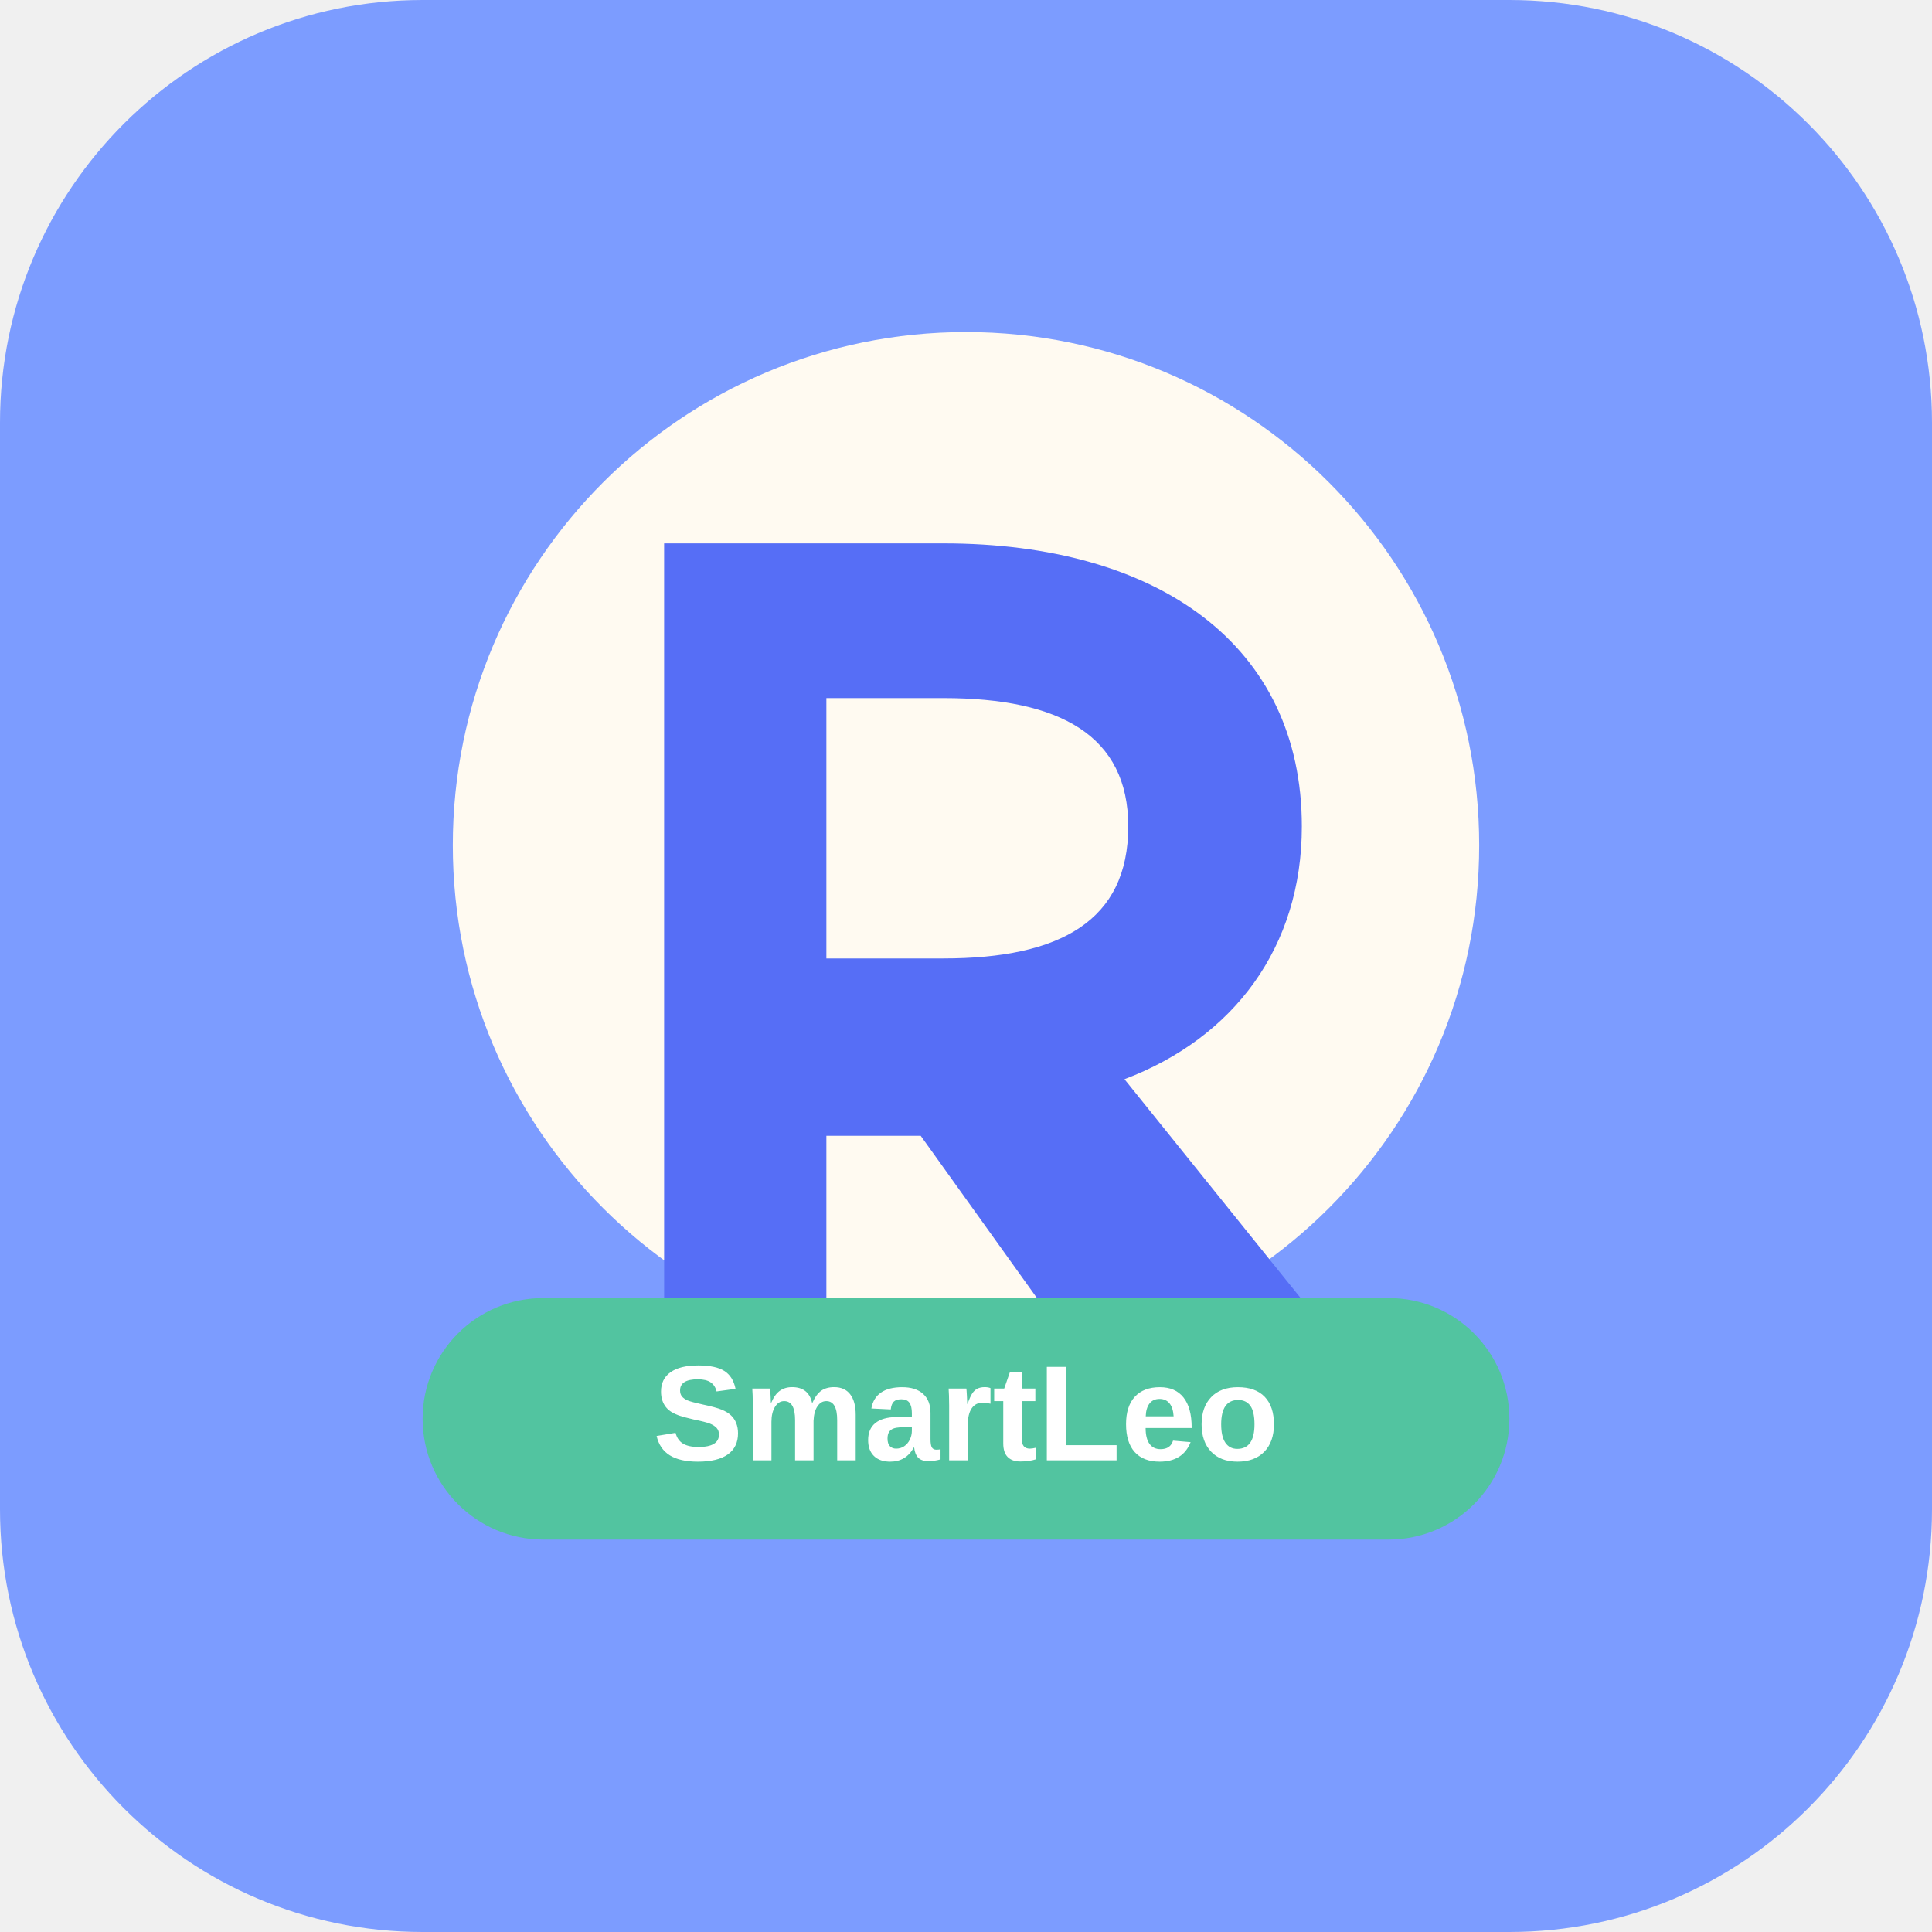
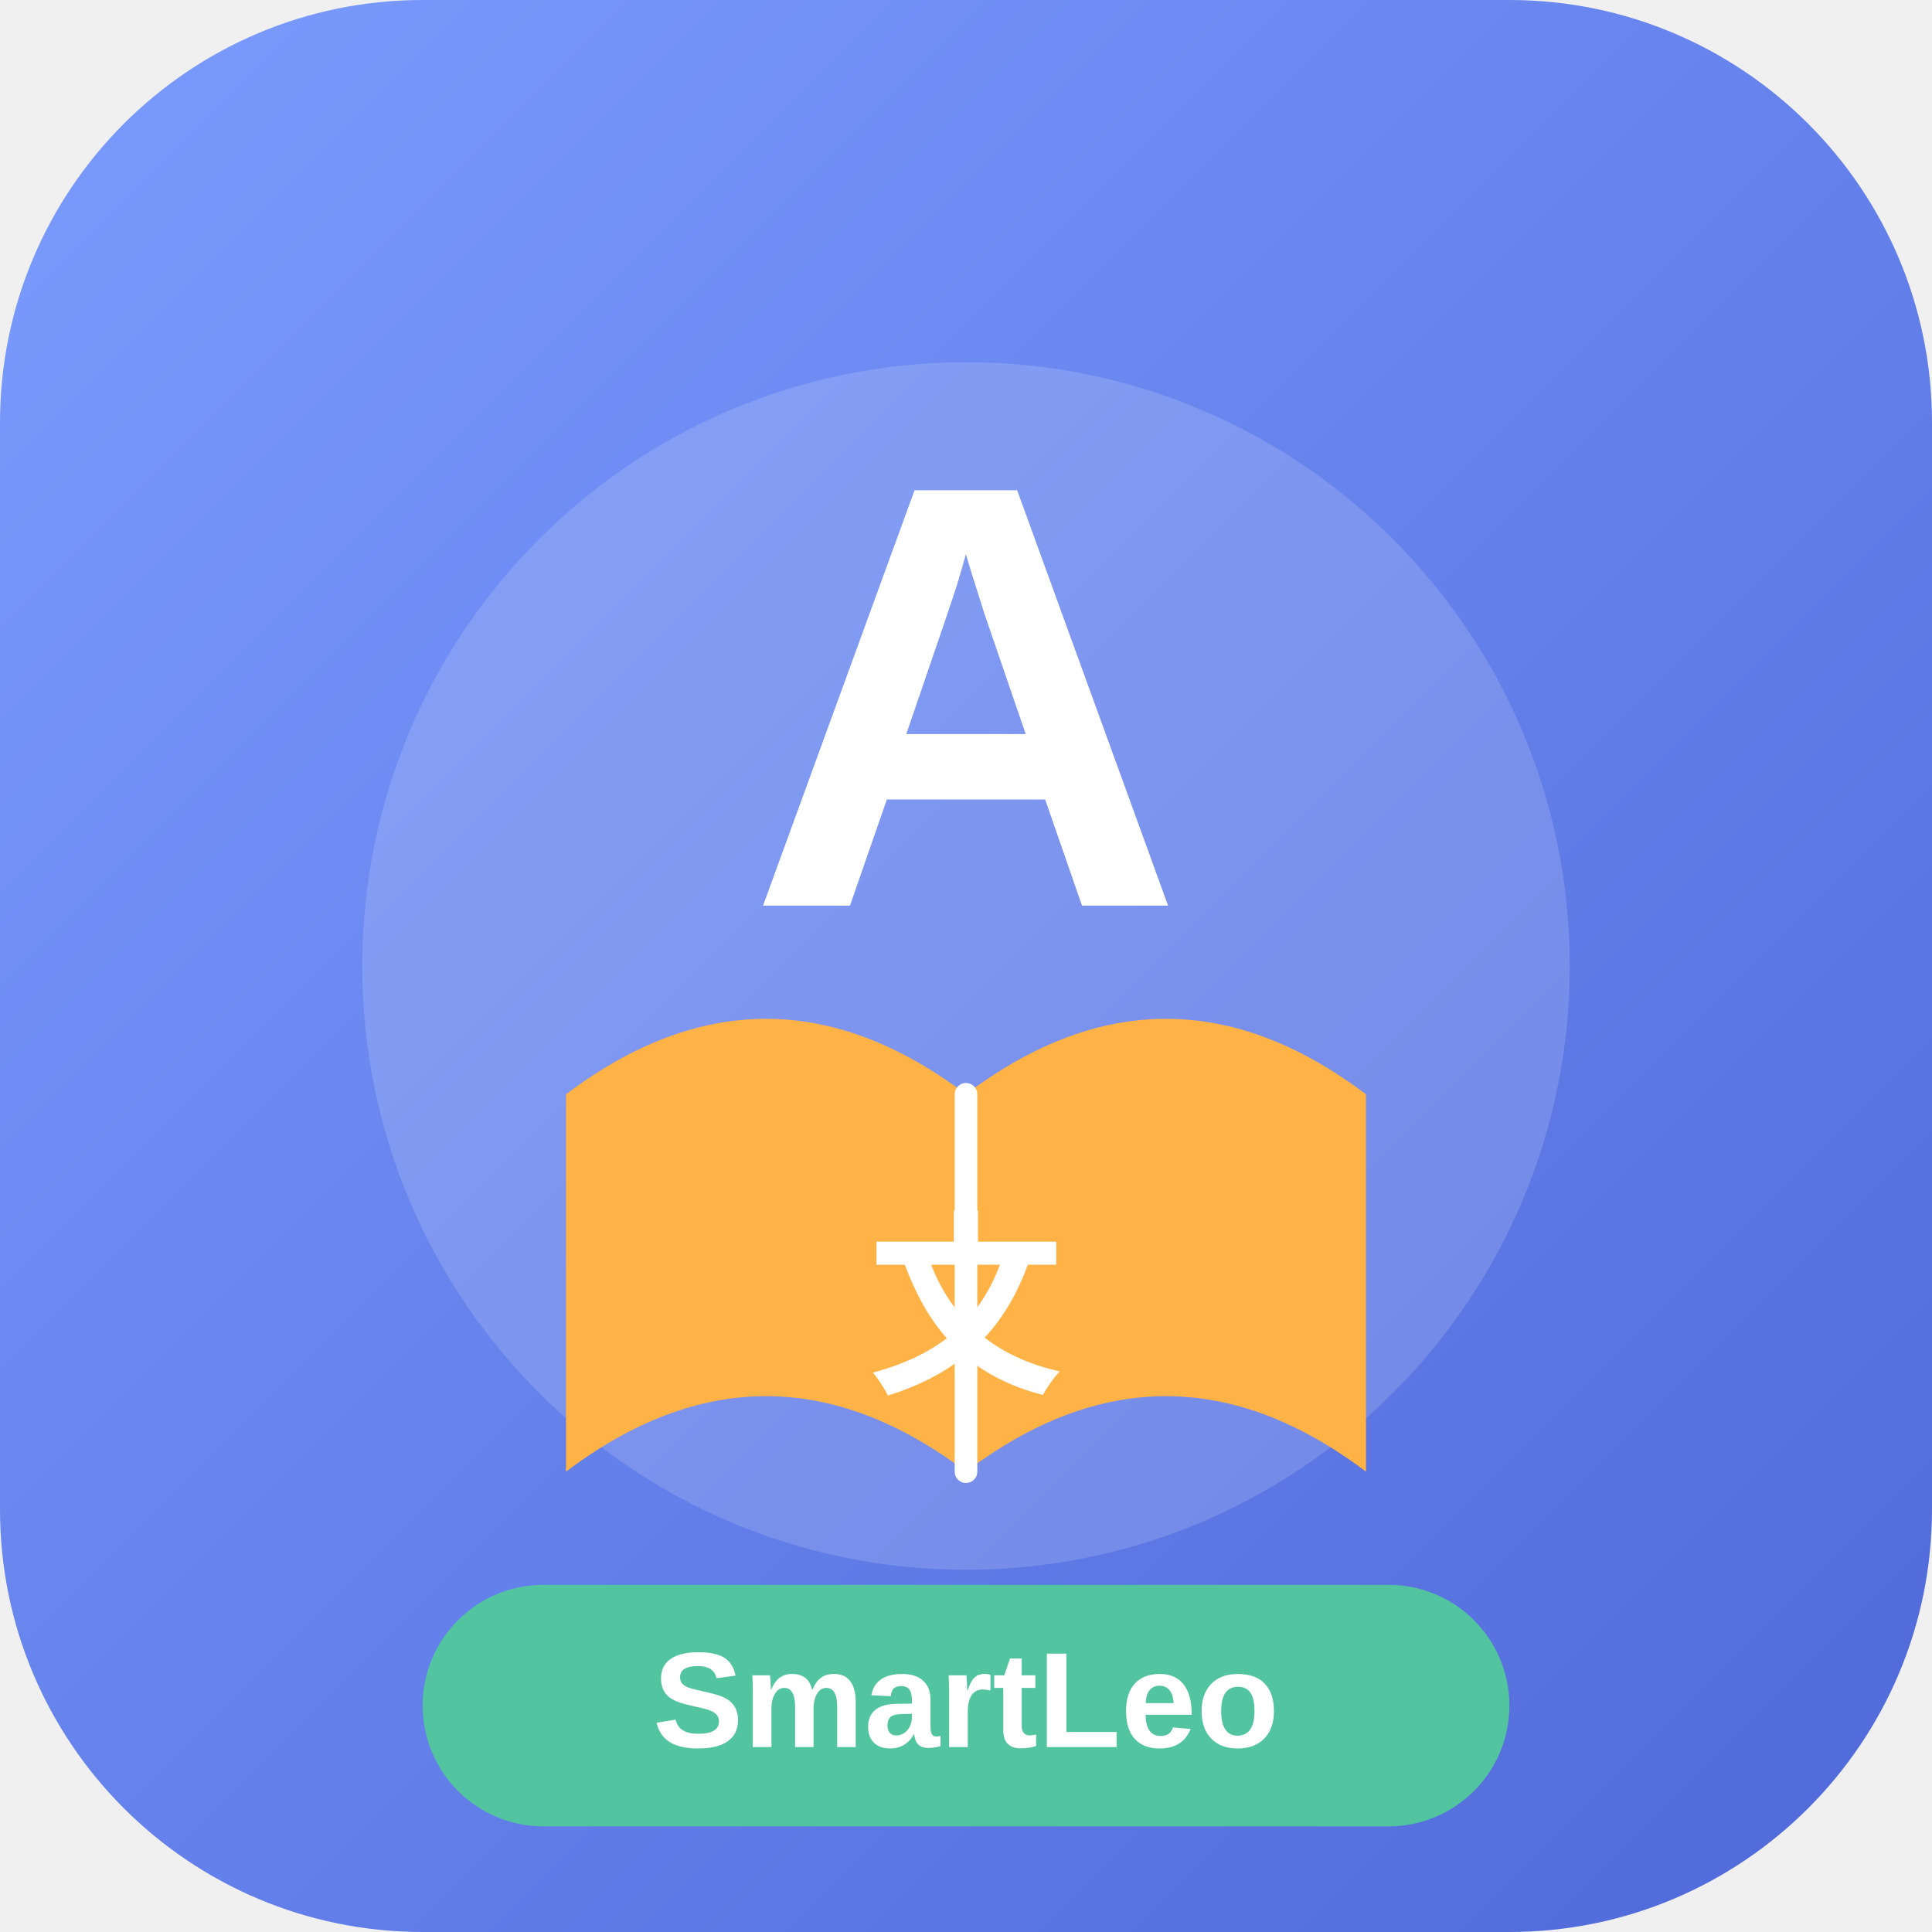
<svg xmlns="http://www.w3.org/2000/svg" viewBox="0 0 512 512">
-   <rect width="512" height="512" rx="112" fill="#7c9cff" />
-   <circle cx="256" cy="224" r="136" fill="#fffaf1" />
-   <path d="M176 144h74c57 0 95 27 95 75 0 32-18 56-47 67l66 82h-72l-48-67h-25v67h-43V144zm74 110c31 0 49-10 49-35 0-24-18-34-49-34h-31v69h31z" fill="#566ef6" />
-   <rect x="112" y="344" width="288" height="64" rx="32" fill="#52c4a0" />
-   <text x="256" y="387" text-anchor="middle" font-size="36" font-family="Arial, sans-serif" font-weight="700" fill="#ffffff">
+   <defs>
+     <linearGradient id="bgGrad" x1="0%" y1="0%" x2="100%" y2="100%">
+       <stop offset="0%" stop-color="#7c9cff" />
+       <stop offset="100%" stop-color="#4f68d8" />
+     </linearGradient>
+   </defs>
+   <rect width="512" height="512" rx="112" fill="url(#bgGrad)" />
+   <circle cx="256" cy="256" r="160" fill="#ffffff" opacity="0.15" />
+   <text x="256" y="240" font-family="Arial, sans-serif" font-size="160" font-weight="900" fill="#ffffff" text-anchor="middle">A</text>
+   <path d="M150 290 Q 203 250 256 290 Q 309 250 362 290 L 362 390 Q 309 350 256 390 Q 203 350 150 390 Z" fill="#ffb347" />
+   <path d="M256 290 L 256 390" stroke="#ffffff" stroke-width="6" stroke-linecap="round" />
+   <text x="256" y="365" font-family="sans-serif" font-size="52" font-weight="bold" fill="#ffffff" text-anchor="middle">文</text>
+   <rect x="112" y="420" width="288" height="64" rx="32" fill="#52c4a0" />
+   <text x="256" y="463" text-anchor="middle" font-size="36" font-family="Arial, sans-serif" font-weight="700" fill="#ffffff">
    SmartLeo
  </text>
</svg>
